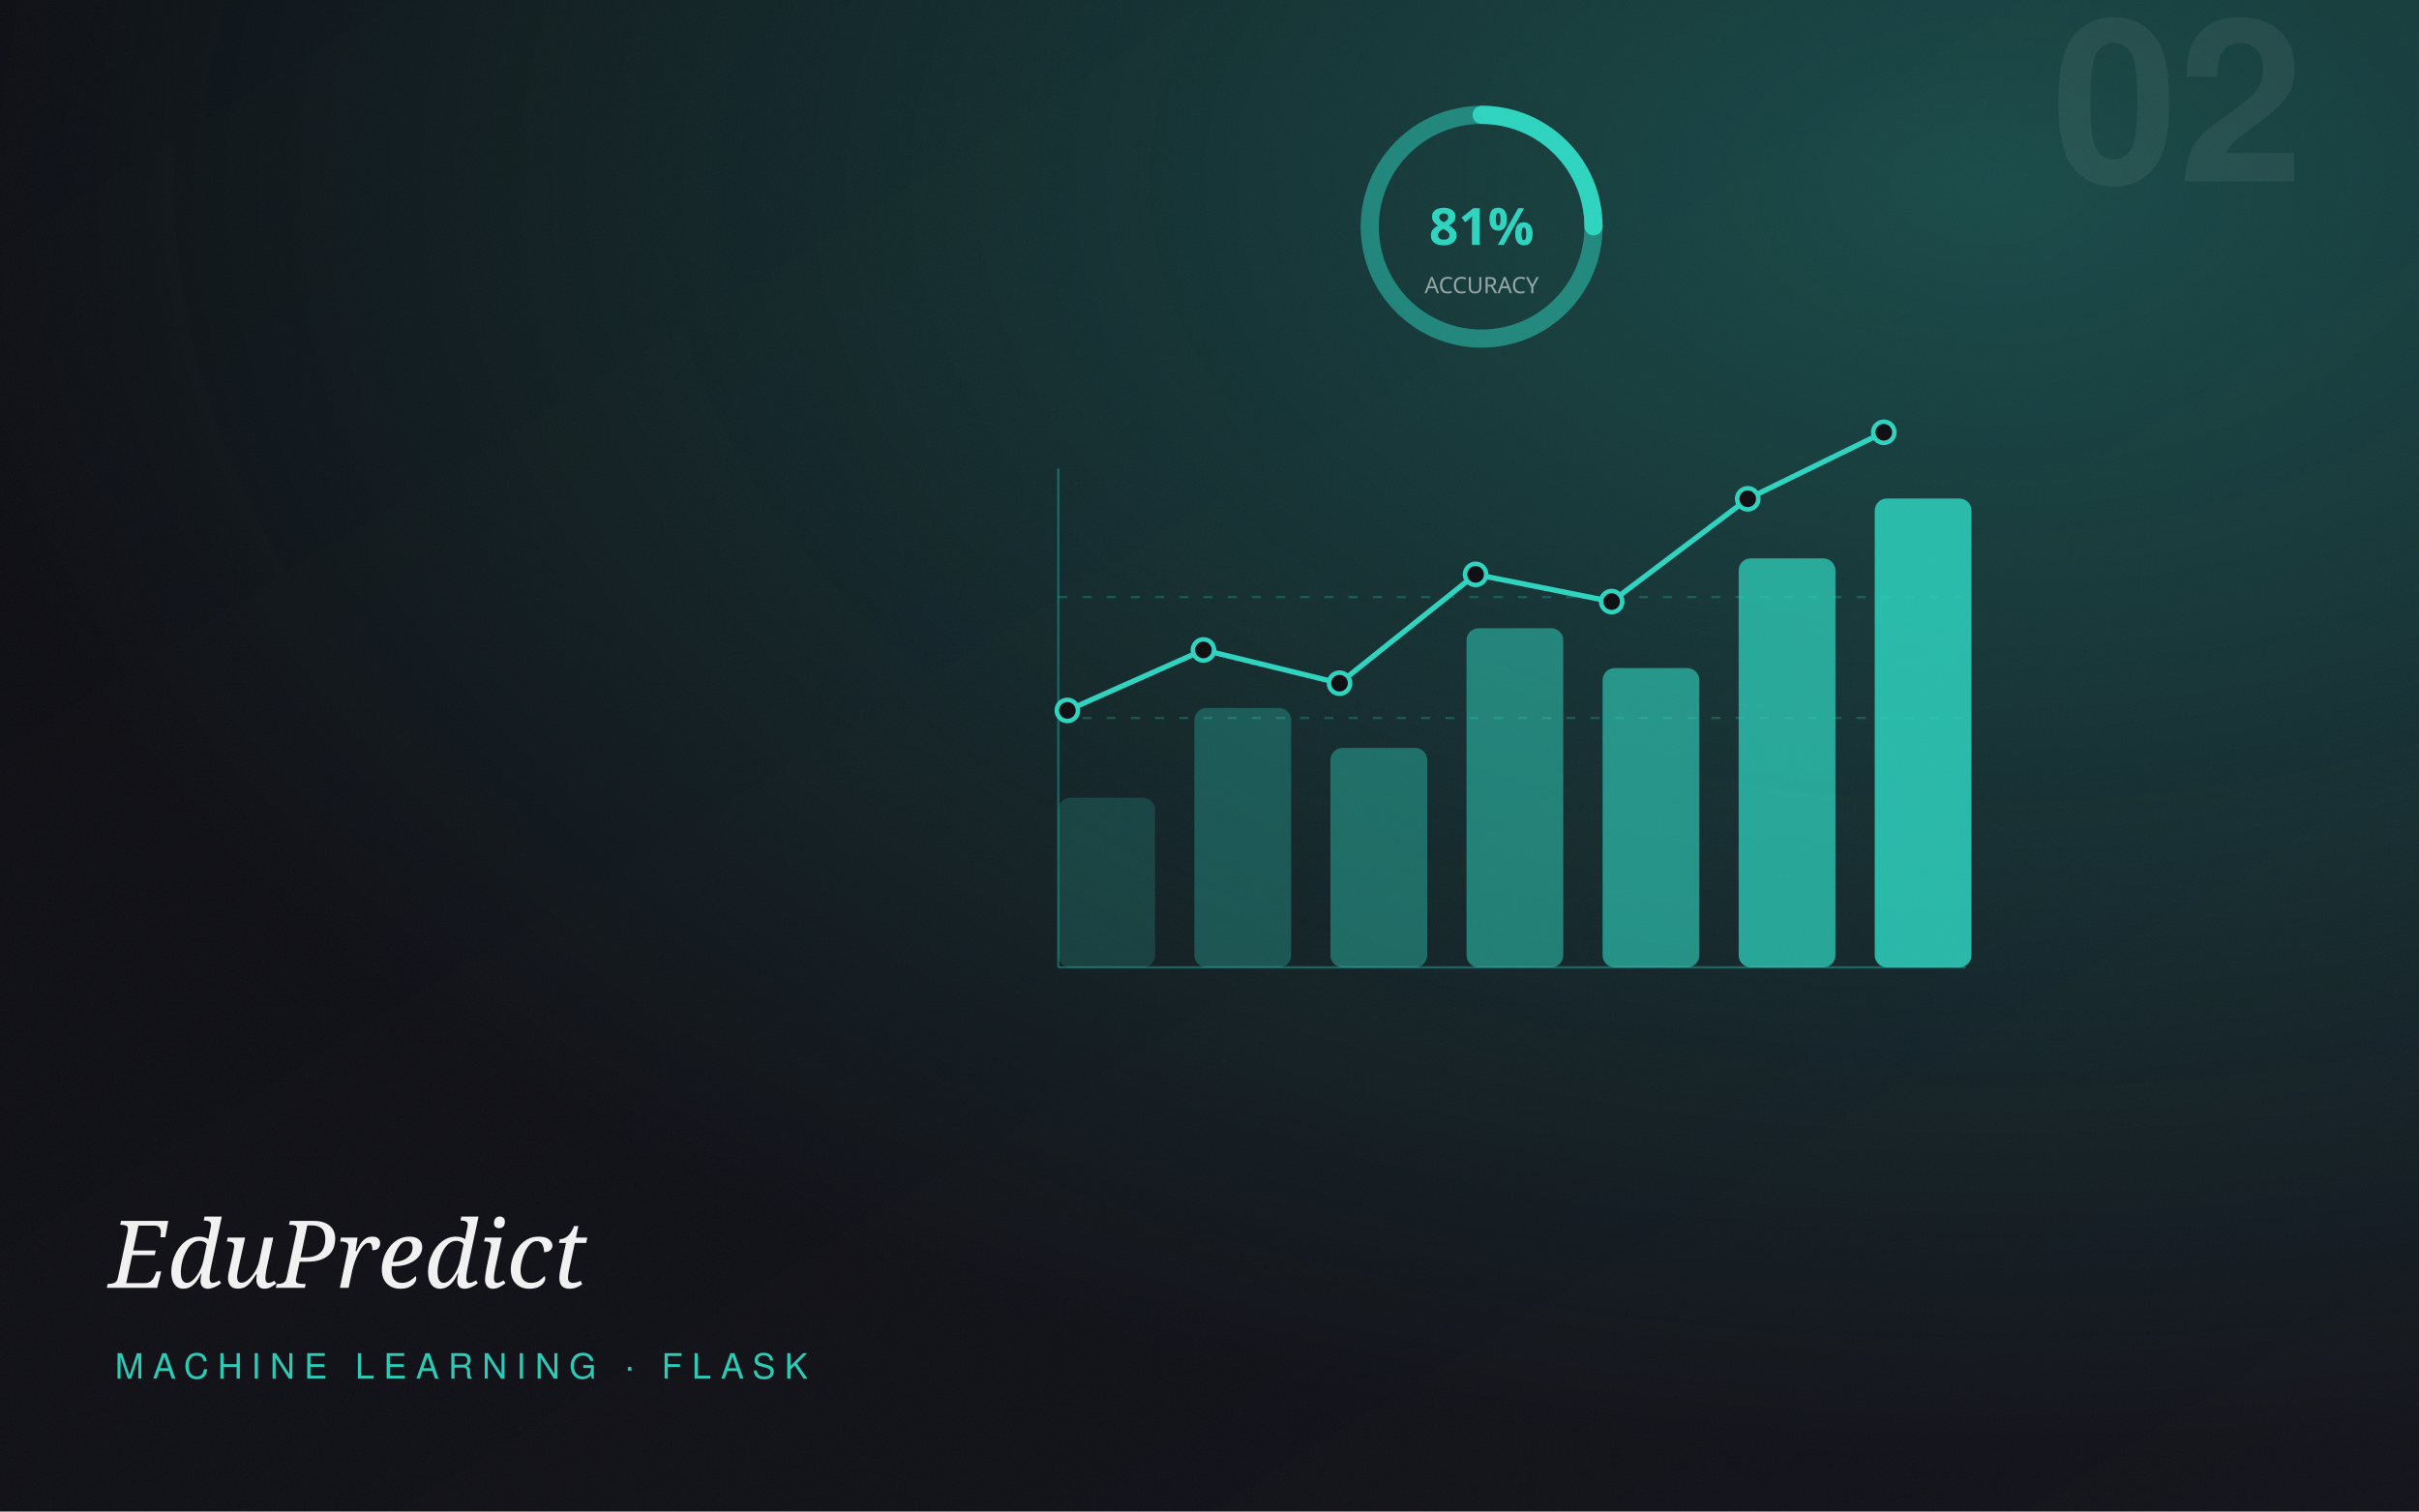
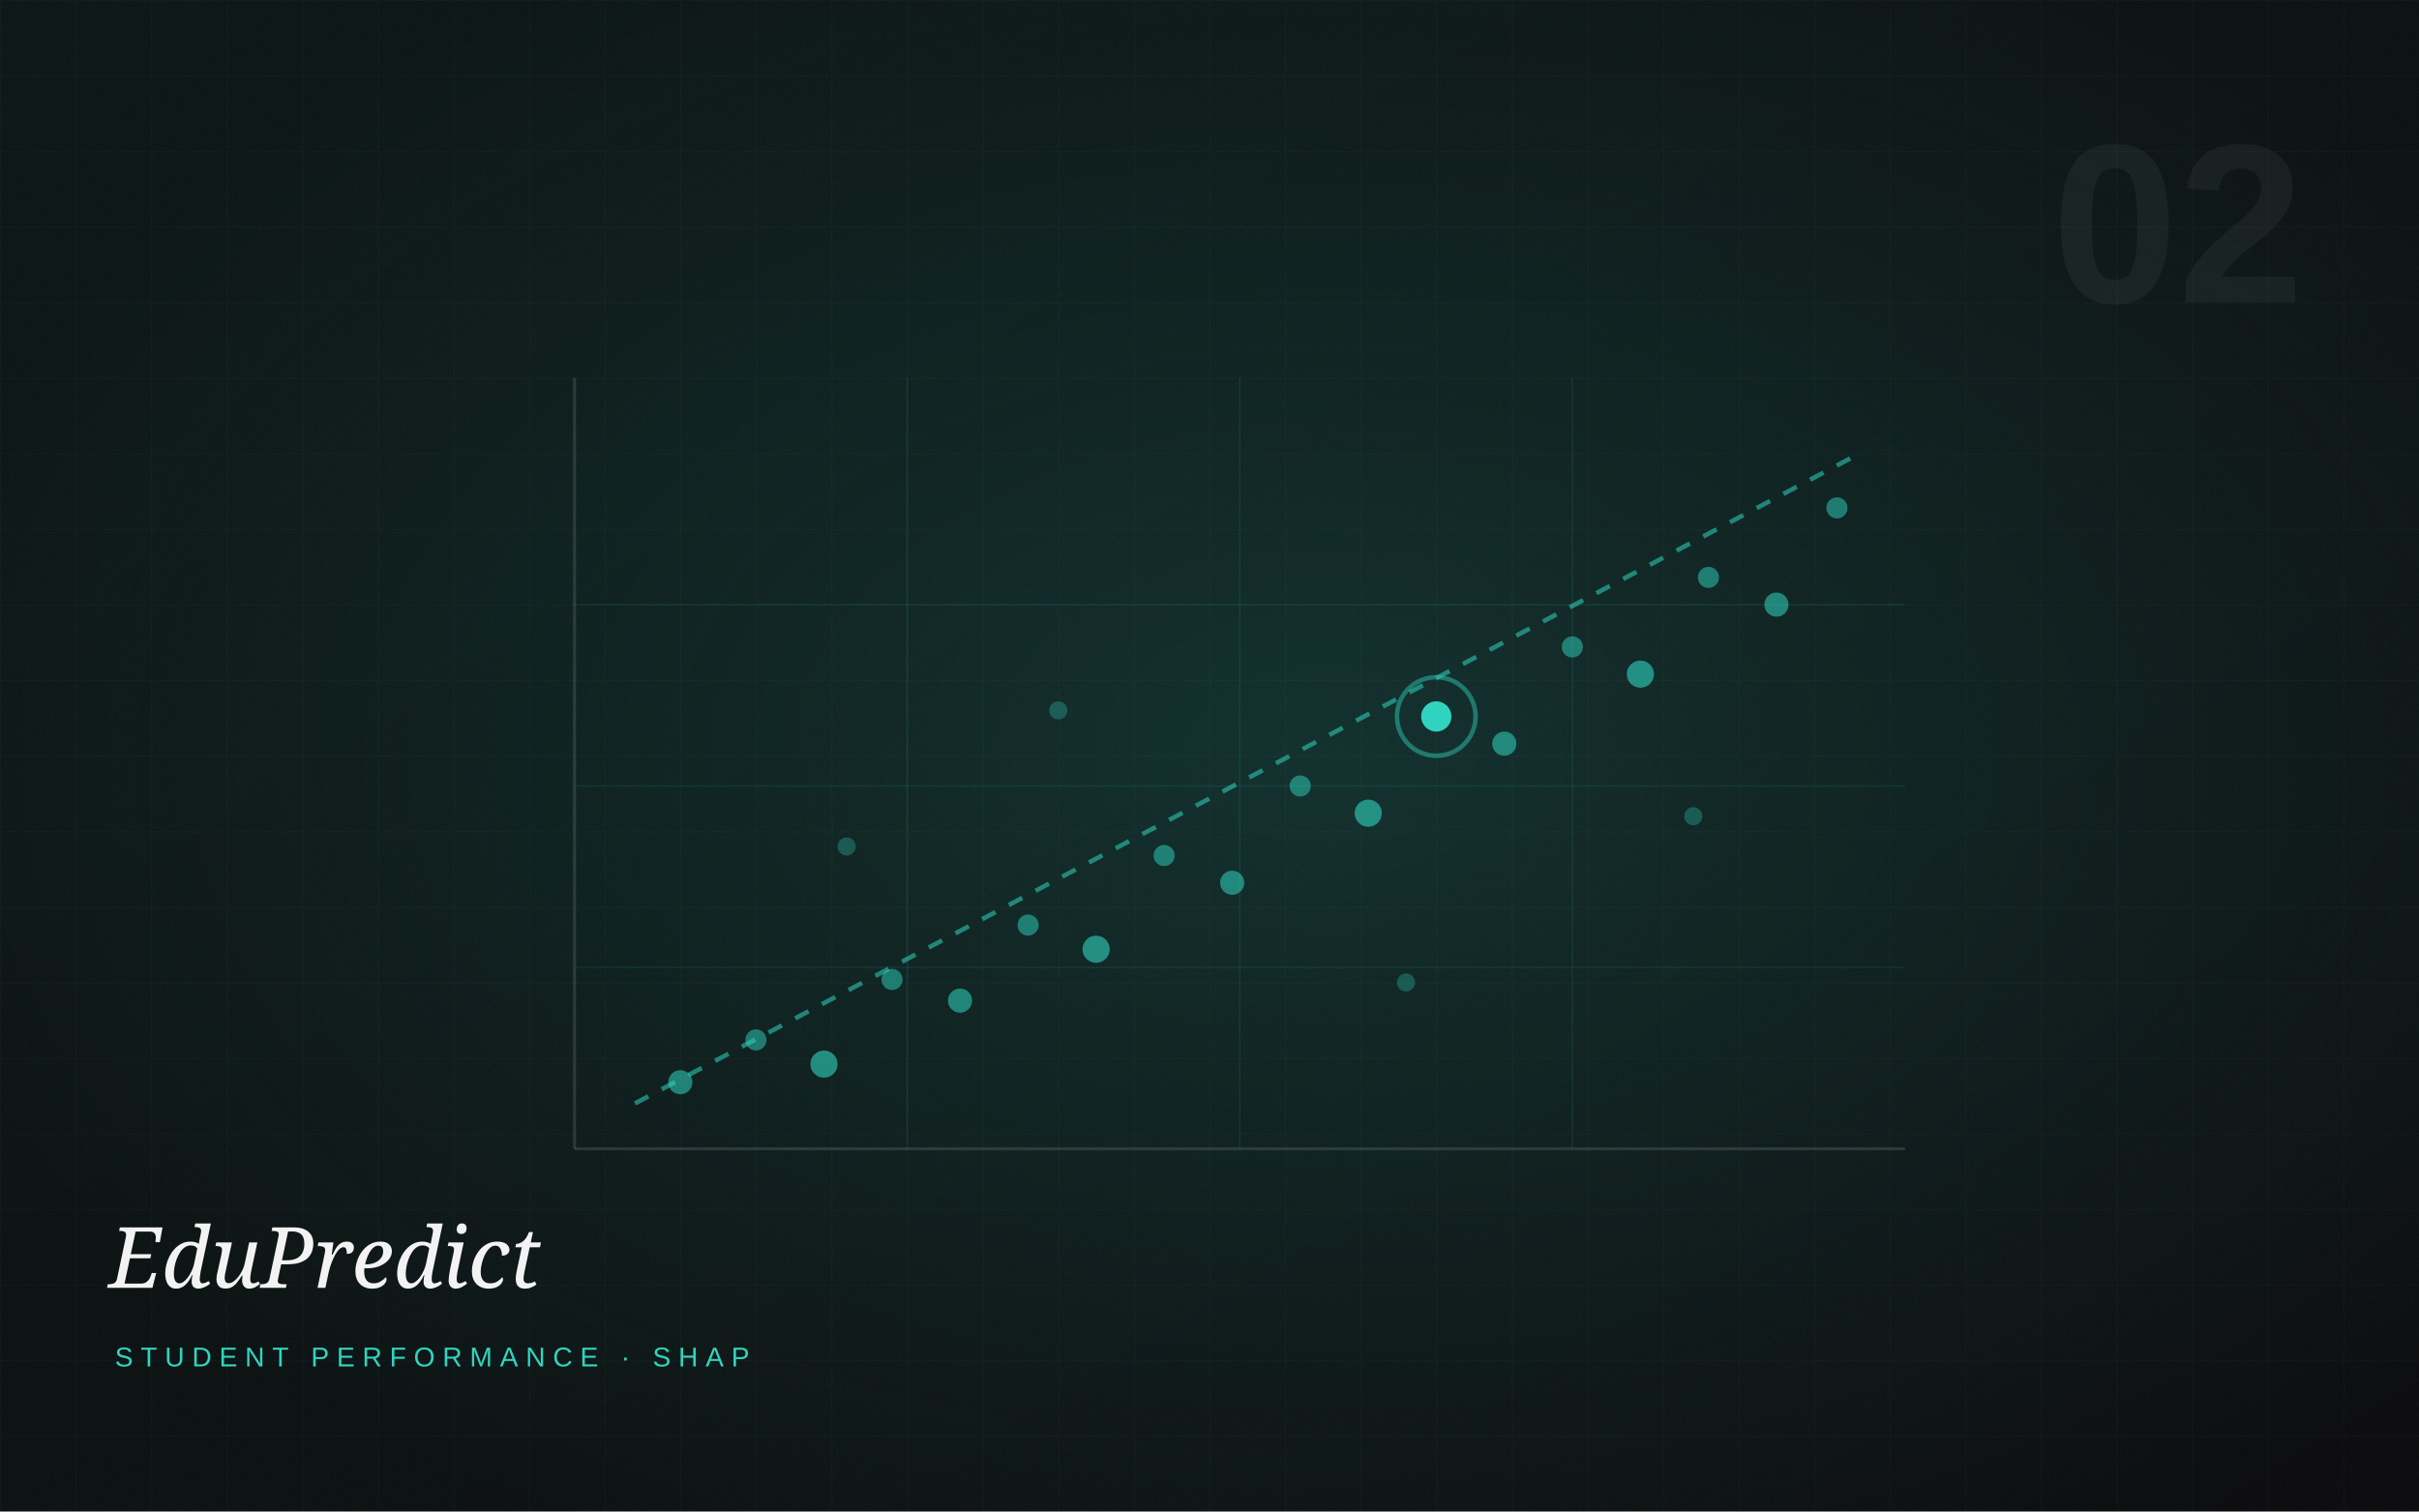
<svg xmlns="http://www.w3.org/2000/svg" width="1600" height="1000" viewBox="0 0 1600 1000">
  <defs>
    <linearGradient id="bg" x1="0" y1="0" x2="1" y2="1">
-       <stop offset="0" stop-color="#0c0c11" />
-       <stop offset="1" stop-color="#12121a" />
+       <stop offset="0" stop-color="#0a1514" />
+       <stop offset="1" stop-color="#0a0a0c" />
    </linearGradient>
-     <radialGradient id="gl" cx="0.82" cy="0.12" r="0.85">
-       <stop offset="0" stop-color="#2dd4bf" stop-opacity="0.30" />
+     <radialGradient id="glow" cx="0.55" cy="0.5" r="0.6">
+       <stop offset="0" stop-color="#2dd4bf" stop-opacity="0.16" />
      <stop offset="1" stop-color="#2dd4bf" stop-opacity="0" />
    </radialGradient>
+     <pattern id="grid" width="50" height="50" patternUnits="userSpaceOnUse">
+       <path d="M50 0H0V50" fill="none" stroke="#ffffff" stroke-opacity="0.03" />
+     </pattern>
    <filter id="nz">
-       <feTurbulence type="fractalNoise" baseFrequency="0.9" numOctaves="3" />
+       <feTurbulence type="fractalNoise" baseFrequency="0.9" numOctaves="2" />
    </filter>
  </defs>
  <rect width="1600" height="1000" fill="url(#bg)" />
-   <rect width="1600" height="1000" fill="url(#gl)" />
-   <g stroke="#2dd4bf" stroke-opacity="0.35" stroke-width="1.5" fill="none">
-     <line x1="700" y1="640" x2="1300" y2="640" />
-     <line x1="700" y1="310" x2="700" y2="640" />
-     <line x1="700" y1="475" x2="1300" y2="475" stroke-dasharray="6 10" stroke-opacity="0.25" />
-     <line x1="700" y1="395" x2="1300" y2="395" stroke-dasharray="6 10" stroke-opacity="0.25" />
+   <rect width="1600" height="1000" fill="url(#glow)" />
+   <rect width="1600" height="1000" fill="url(#grid)" />
+   <g stroke="#ffffff" stroke-opacity="0.12" stroke-width="2">
+     <line x1="380" y1="250" x2="380" y2="760" />
+     <line x1="380" y1="760" x2="1260" y2="760" />
  </g>
-   <rect x="700" y="527.8" width="64" height="112.2" rx="8" fill="#2dd4bf" fill-opacity="0.18" />
-   <rect x="790" y="468.4" width="64" height="171.6" rx="8" fill="#2dd4bf" fill-opacity="0.29" />
-   <rect x="880" y="494.8" width="64" height="145.2" rx="8" fill="#2dd4bf" fill-opacity="0.4" />
-   <rect x="970" y="415.6" width="64" height="224.4" rx="8" fill="#2dd4bf" fill-opacity="0.51" />
-   <rect x="1060" y="442" width="64" height="198" rx="8" fill="#2dd4bf" fill-opacity="0.62" />
-   <rect x="1150" y="369.4" width="64" height="270.6" rx="8" fill="#2dd4bf" fill-opacity="0.73" />
-   <rect x="1240" y="329.8" width="64" height="310.2" rx="8" fill="#2dd4bf" fill-opacity="0.84" />
-   <polyline points="706,470 796,430 886,452 976,380 1066,398 1156,330 1246,286" fill="none" stroke="#2dd4bf" stroke-width="3.5" stroke-linejoin="round" />
-   <circle cx="706" cy="470" r="7" fill="#0c0c11" stroke="#2dd4bf" stroke-width="3" />
-   <circle cx="796" cy="430" r="7" fill="#0c0c11" stroke="#2dd4bf" stroke-width="3" />
-   <circle cx="886" cy="452" r="7" fill="#0c0c11" stroke="#2dd4bf" stroke-width="3" />
-   <circle cx="976" cy="380" r="7" fill="#0c0c11" stroke="#2dd4bf" stroke-width="3" />
-   <circle cx="1066" cy="398" r="7" fill="#0c0c11" stroke="#2dd4bf" stroke-width="3" />
-   <circle cx="1156" cy="330" r="7" fill="#0c0c11" stroke="#2dd4bf" stroke-width="3" />
-   <circle cx="1246" cy="286" r="7" fill="#0c0c11" stroke="#2dd4bf" stroke-width="3" />
-   <g transform="translate(980,150)">
-     <circle cx="0" cy="0" r="74" fill="none" stroke="#2dd4bf" stroke-opacity="0.5" stroke-width="12" />
-     <circle cx="0" cy="0" r="74" fill="none" stroke="#2dd4bf" stroke-width="12" stroke-linecap="round" stroke-dasharray="116 350" transform="rotate(-90)" />
-     <text x="0" y="12" text-anchor="middle" font-family="'Segoe UI',sans-serif" font-size="34" font-weight="700" fill="#2dd4bf">81%</text>
-     <text x="0" y="44" text-anchor="middle" font-family="'Segoe UI',sans-serif" font-size="15" fill="#ffffff" fill-opacity="0.55">ACCURACY</text>
+   <g stroke="#2dd4bf" stroke-opacity="0.1" stroke-width="1">
+     <line x1="380" y1="640" x2="1260" y2="640" />
+     <line x1="380" y1="520" x2="1260" y2="520" />
+     <line x1="380" y1="400" x2="1260" y2="400" />
+     <line x1="600" y1="250" x2="600" y2="760" />
+     <line x1="820" y1="250" x2="820" y2="760" />
+     <line x1="1040" y1="250" x2="1040" y2="760" />
+   </g>
+   <line x1="420" y1="730" x2="1230" y2="300" stroke="#2dd4bf" stroke-opacity="0.55" stroke-width="3" stroke-dasharray="10 10" />
+   <g fill="#2dd4bf">
+     <circle cx="450" cy="716" r="8" fill-opacity="0.55" />
+     <circle cx="500" cy="688" r="7" fill-opacity="0.5" />
+     <circle cx="545" cy="704" r="9" fill-opacity="0.6" />
+     <circle cx="590" cy="648" r="7" fill-opacity="0.5" />
+     <circle cx="635" cy="662" r="8" fill-opacity="0.55" />
+     <circle cx="680" cy="612" r="7" fill-opacity="0.5" />
+     <circle cx="725" cy="628" r="9" fill-opacity="0.6" />
+     <circle cx="770" cy="566" r="7" fill-opacity="0.5" />
+     <circle cx="815" cy="584" r="8" fill-opacity="0.55" />
+     <circle cx="860" cy="520" r="7" fill-opacity="0.5" />
+     <circle cx="905" cy="538" r="9" fill-opacity="0.6" />
+     <circle cx="950" cy="474" r="7" fill-opacity="0.5" />
+     <circle cx="995" cy="492" r="8" fill-opacity="0.55" />
+     <circle cx="1040" cy="428" r="7" fill-opacity="0.5" />
+     <circle cx="1085" cy="446" r="9" fill-opacity="0.6" />
+     <circle cx="1130" cy="382" r="7" fill-opacity="0.5" />
+     <circle cx="1175" cy="400" r="8" fill-opacity="0.55" />
+     <circle cx="1215" cy="336" r="7" fill-opacity="0.5" />
+     <circle cx="560" cy="560" r="6" fill-opacity="0.3" />
+     <circle cx="700" cy="470" r="6" fill-opacity="0.3" />
+     <circle cx="930" cy="650" r="6" fill-opacity="0.3" />
+     <circle cx="1120" cy="540" r="6" fill-opacity="0.3" />
+   </g>
+   <g>
+     <circle cx="950" cy="474" r="26" fill="none" stroke="#2dd4bf" stroke-opacity="0.45" stroke-width="3" />
+     <circle cx="950" cy="474" r="10" fill="#2dd4bf" />
+   </g>
+   <g font-family="'Segoe UI', Arial, sans-serif">
+     <text x="72" y="852" font-family="Georgia, serif" font-style="italic" font-size="56" fill="#ffffff" fill-opacity="0.95">EduPredict</text>
+     <text x="76" y="904" font-size="18" letter-spacing="5" fill="#2dd4bf">STUDENT PERFORMANCE · SHAP</text>
+     <text x="1524" y="200" text-anchor="end" font-size="150" font-weight="700" fill="#ffffff" fill-opacity="0.05">02</text>
  </g>
  <rect width="1600" height="1000" filter="url(#nz)" opacity="0.045" />
-   <g font-family="'Segoe UI', Helvetica, Arial, sans-serif">
-     <text x="72" y="852" font-family="Georgia, serif" font-style="italic" font-size="62" fill="#ffffff" fill-opacity="0.94">EduPredict</text>
-     <text x="76" y="912" font-size="23" letter-spacing="6" fill="#2dd4bf" fill-opacity="0.95">MACHINE LEARNING · FLASK</text>
-     <text x="1524" y="120" text-anchor="end" font-size="150" font-weight="700" fill="#ffffff" fill-opacity="0.06">02</text>
-   </g>
</svg>
